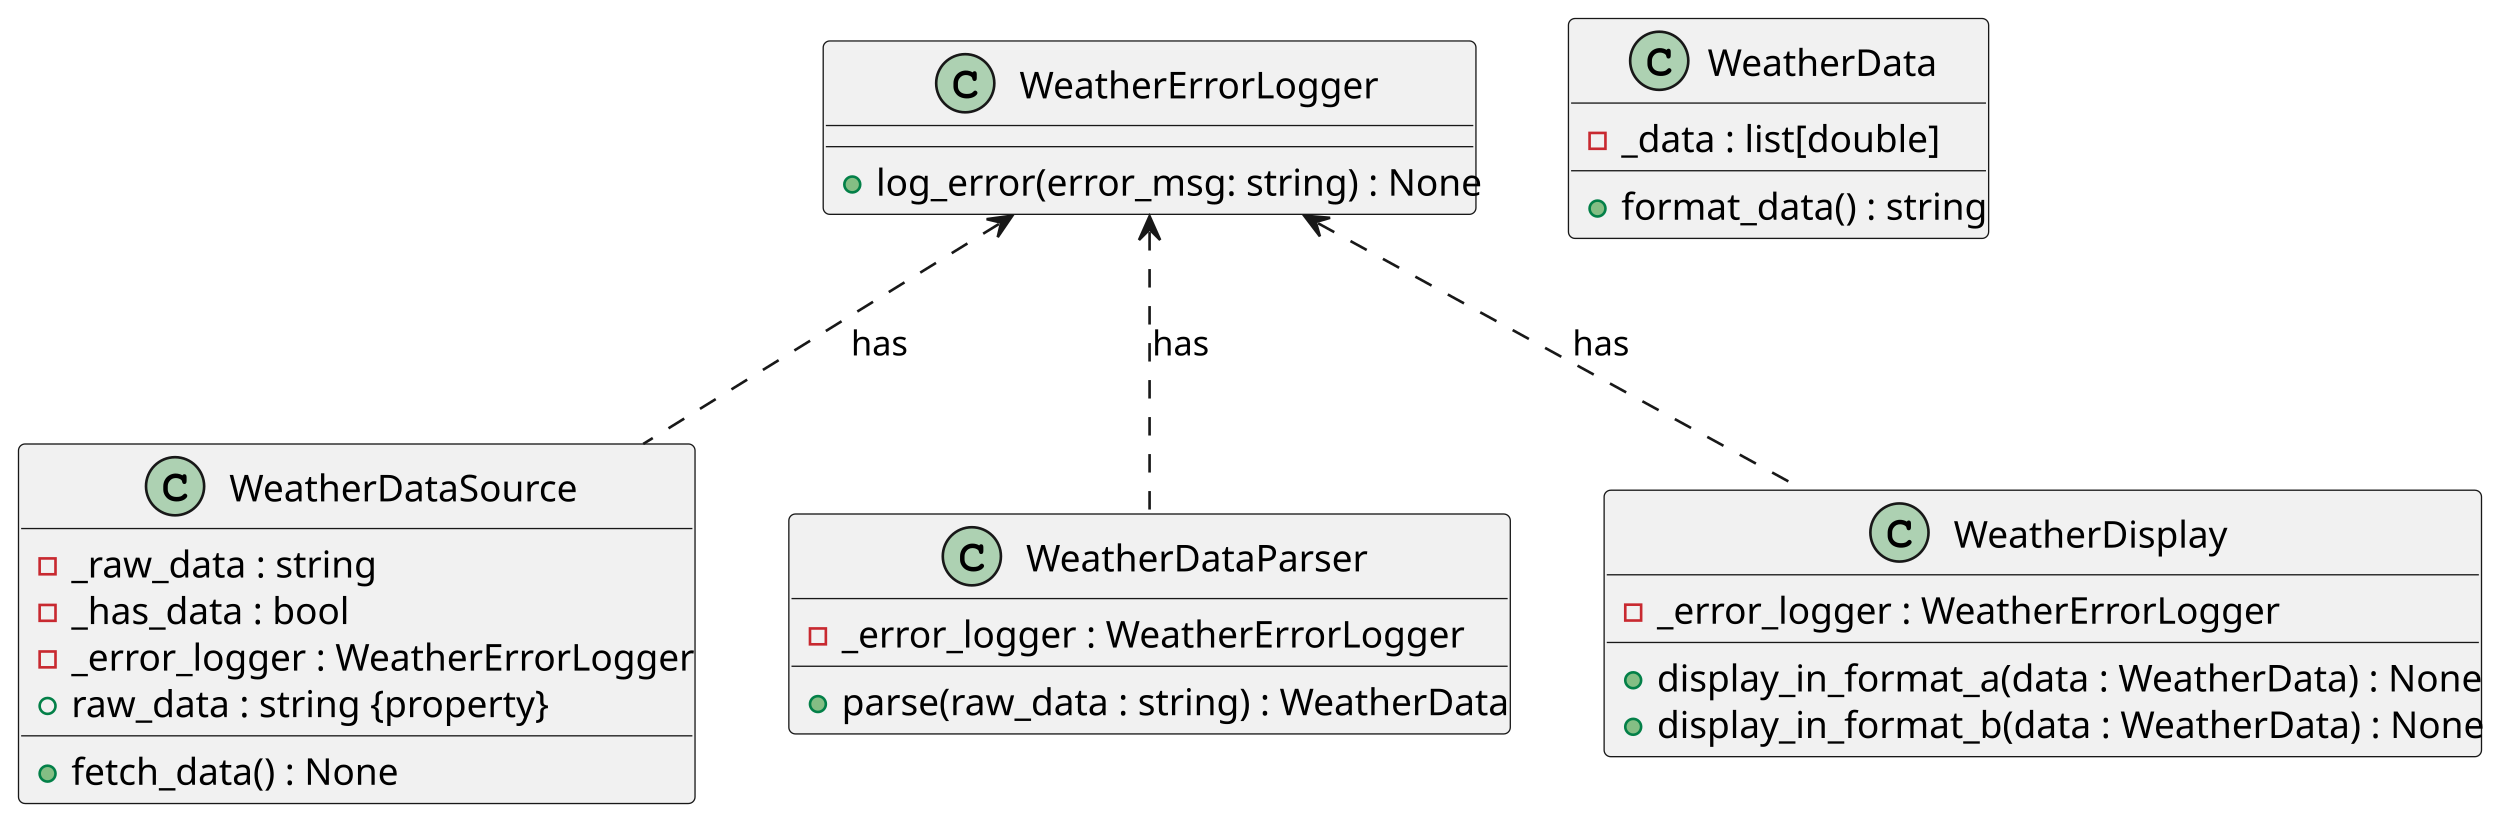
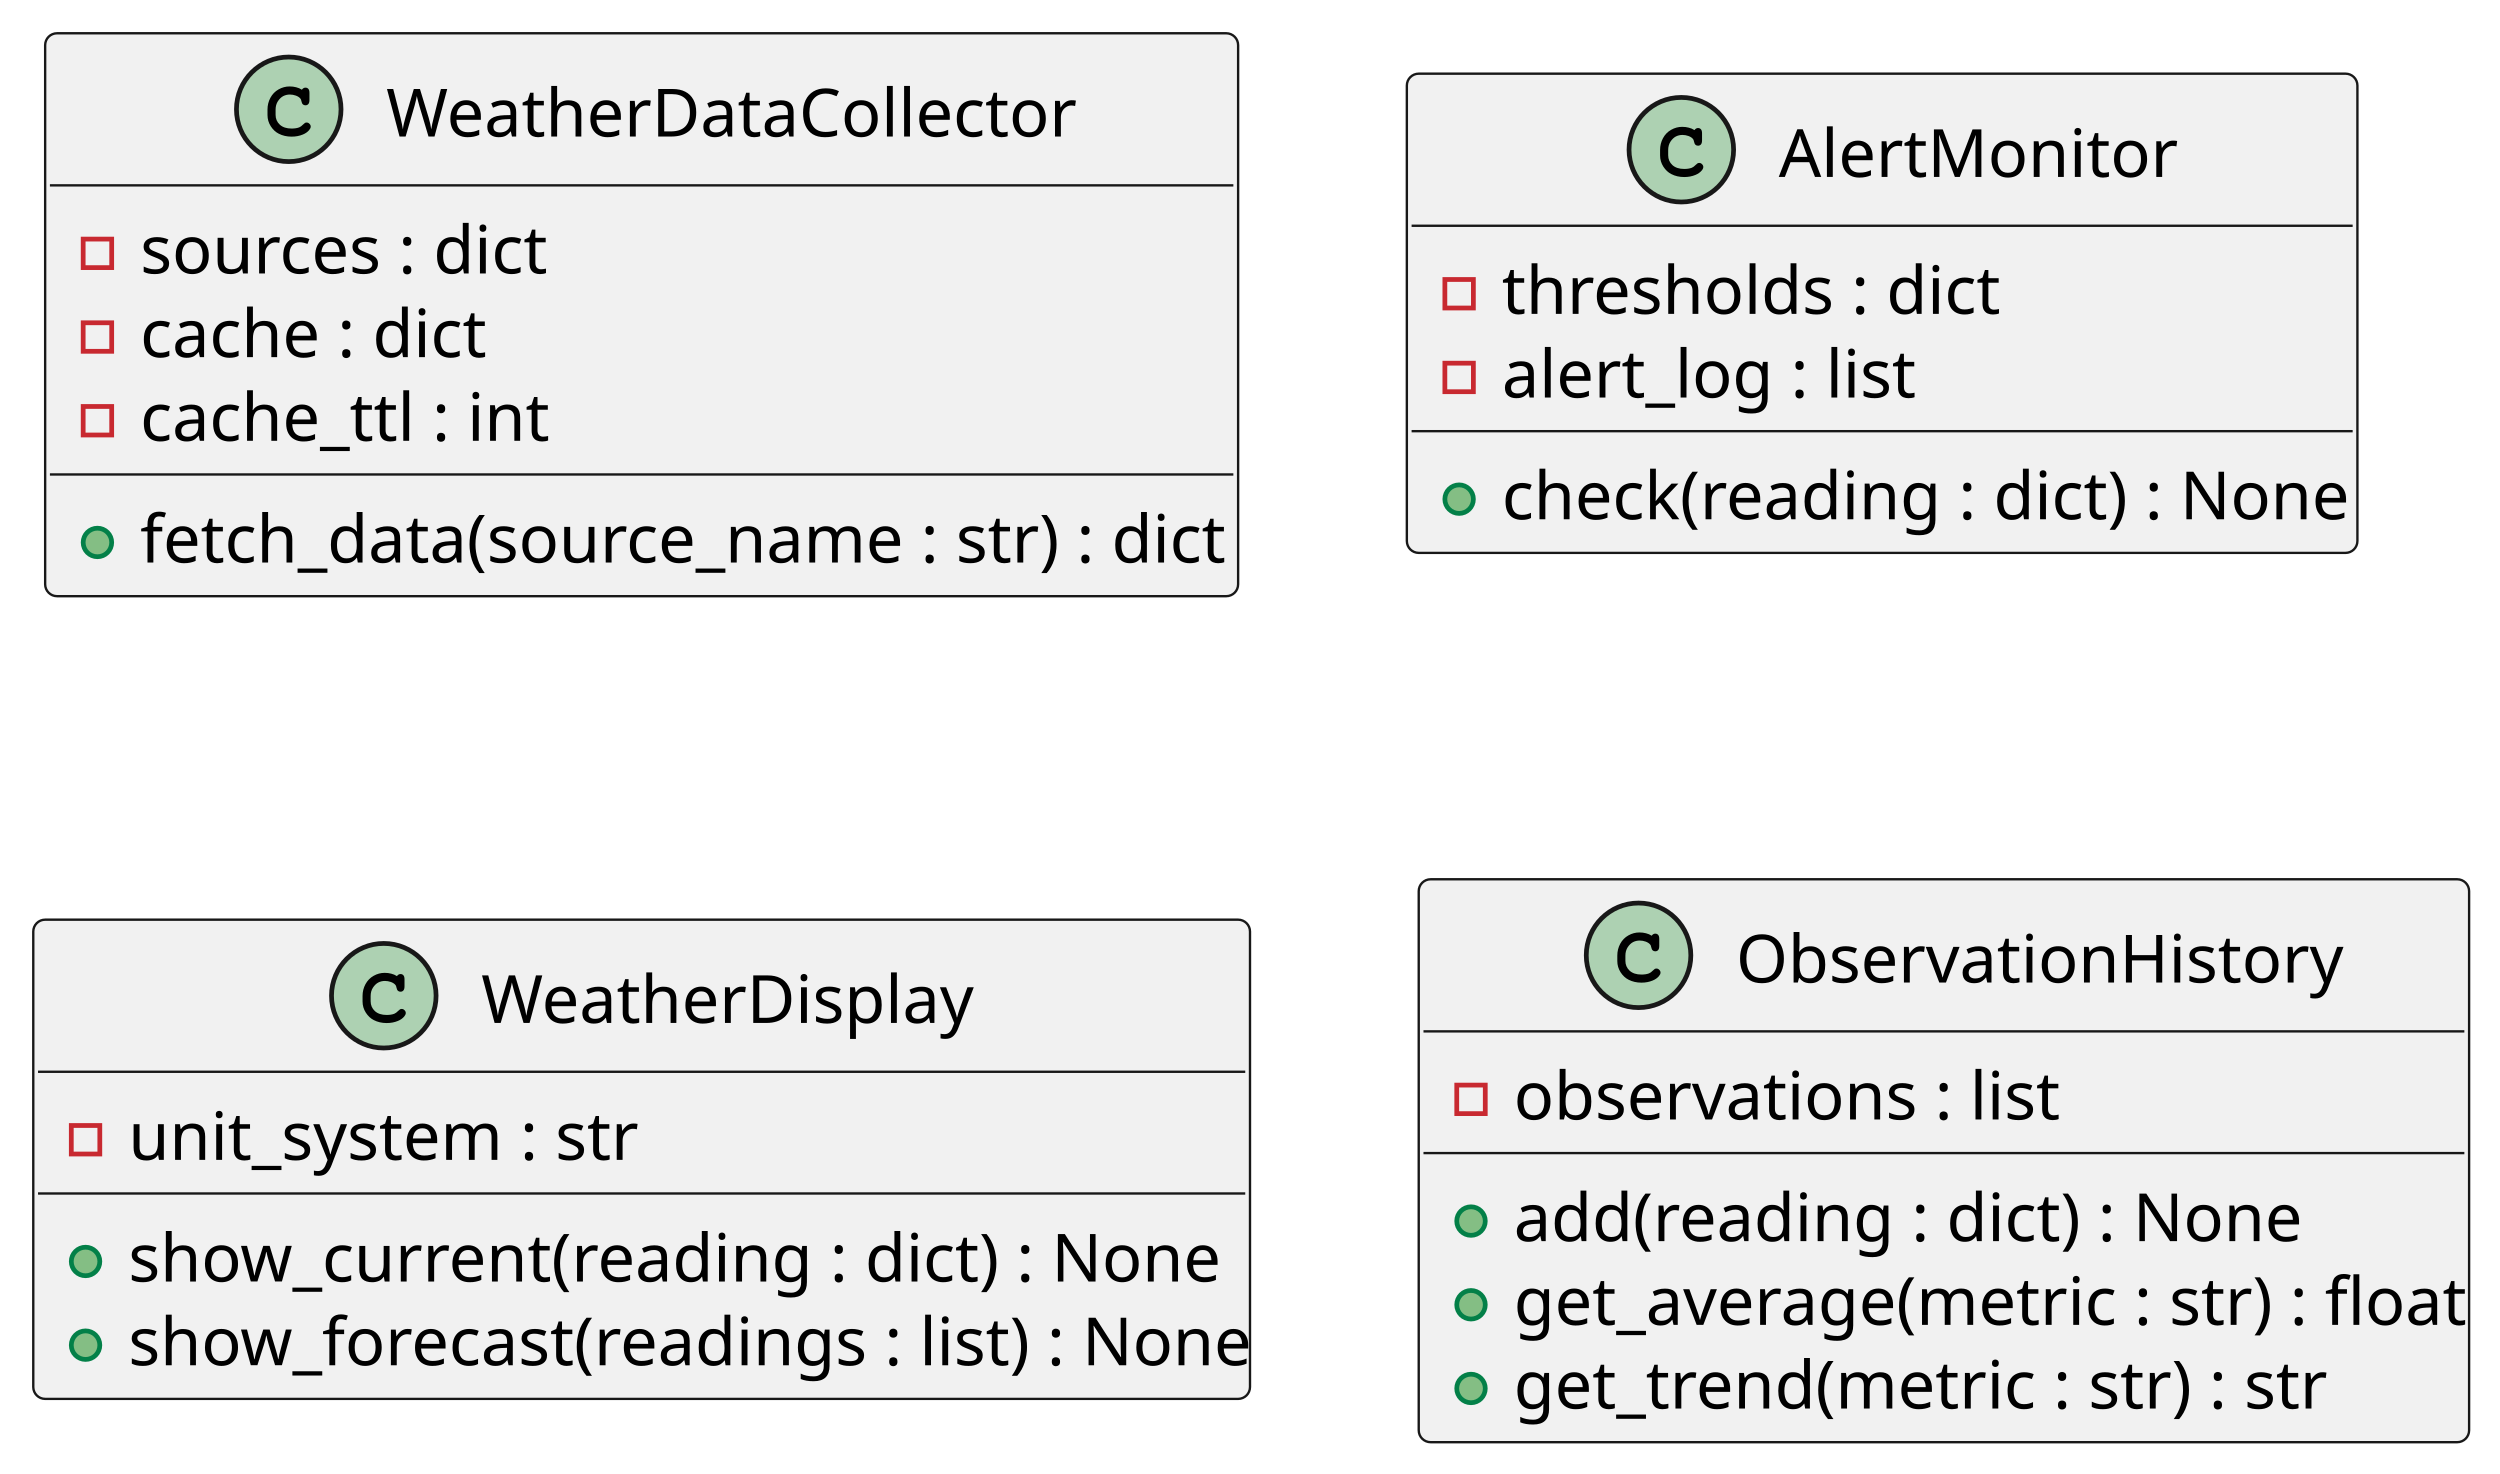
- <svg xmlns="http://www.w3.org/2000/svg" contentStyleType="text/css" height="311px" preserveAspectRatio="none" style="width:946px;height:311px;background:#FFFFFF;" version="1.1" viewBox="0 0 946 311" width="946px" zoomAndPan="magnify">
+ <svg xmlns="http://www.w3.org/2000/svg" contentStyleType="text/css" height="310px" preserveAspectRatio="none" style="width:526px;height:310px;background:#FFFFFF;" version="1.1" viewBox="0 0 526 310" width="526px" zoomAndPan="magnify">
  <defs />
  <g>
-     <g id="elem_WeatherErrorLogger">
-       <rect codeLine="2" fill="#F1F1F1" height="65.609" id="WeatherErrorLogger" rx="2.5" ry="2.5" style="stroke:#181818;stroke-width:0.5;" width="247" x="311.5" y="15.5" />
-       <ellipse cx="365.25" cy="31.5" fill="#ADD1B2" rx="11" ry="11" style="stroke:#181818;stroke-width:1.0;" />
-       <path d="M368.016,27.375 Q368.172,27.156 368.359,27.047 Q368.547,26.938 368.766,26.938 Q369.141,26.938 369.375,27.203 Q369.609,27.453 369.609,28.062 L369.609,29.516 Q369.609,30.125 369.375,30.391 Q369.141,30.656 368.766,30.656 Q368.422,30.656 368.219,30.453 Q368.016,30.266 367.906,29.75 Q367.859,29.391 367.672,29.203 Q367.344,28.828 366.734,28.609 Q366.125,28.391 365.5,28.391 Q364.734,28.391 364.094,28.719 Q363.469,29.047 362.969,29.797 Q362.484,30.547 362.484,31.578 L362.484,32.672 Q362.484,33.906 363.375,34.734 Q364.266,35.547 365.859,35.547 Q366.797,35.547 367.453,35.297 Q367.844,35.141 368.266,34.703 Q368.531,34.438 368.672,34.359 Q368.828,34.281 369.031,34.281 Q369.359,34.281 369.609,34.547 Q369.875,34.797 369.875,35.141 Q369.875,35.484 369.531,35.891 Q369.031,36.469 368.234,36.797 Q367.156,37.25 365.859,37.25 Q364.344,37.25 363.141,36.625 Q362.156,36.125 361.469,35.062 Q360.781,33.984 360.781,32.703 L360.781,31.547 Q360.781,30.219 361.391,29.078 Q362.016,27.922 363.109,27.312 Q364.203,26.688 365.438,26.688 Q366.172,26.688 366.812,26.859 Q367.469,27.016 368.016,27.375 Z " fill="#000000" />
-       <text fill="#000000" font-family="sans-serif" font-size="14" lengthAdjust="spacing" textLength="131" x="385.75" y="37.228">WeatherErrorLogger</text>
-       <line style="stroke:#181818;stroke-width:0.5;" x1="312.5" x2="557.5" y1="47.5" y2="47.5" />
-       <line style="stroke:#181818;stroke-width:0.5;" x1="312.5" x2="557.5" y1="55.5" y2="55.5" />
-       <ellipse cx="322.5" cy="69.805" fill="#84BE84" rx="3" ry="3" style="stroke:#038048;stroke-width:1.0;" />
-       <text fill="#000000" font-family="sans-serif" font-size="14" lengthAdjust="spacing" textLength="221" x="331.5" y="74.033">log_error(error_msg: string) : None</text>
+     <g id="elem_WeatherDataCollector">
+       <rect codeLine="2" fill="#F1F1F1" height="118.438" id="WeatherDataCollector" rx="2.5" ry="2.5" style="stroke:#181818;stroke-width:0.5;" width="251" x="9.5" y="7" />
+       <ellipse cx="60.75" cy="23" fill="#ADD1B2" rx="11" ry="11" style="stroke:#181818;stroke-width:1.0;" />
+       <path d="M63.516,18.875 Q63.672,18.656 63.859,18.547 Q64.047,18.438 64.266,18.438 Q64.641,18.438 64.875,18.703 Q65.109,18.953 65.109,19.562 L65.109,21.016 Q65.109,21.625 64.875,21.891 Q64.641,22.156 64.266,22.156 Q63.922,22.156 63.719,21.953 Q63.516,21.766 63.406,21.25 Q63.359,20.891 63.172,20.703 Q62.844,20.328 62.234,20.109 Q61.625,19.891 61,19.891 Q60.234,19.891 59.594,20.219 Q58.969,20.547 58.469,21.297 Q57.984,22.047 57.984,23.078 L57.984,24.172 Q57.984,25.406 58.875,26.234 Q59.766,27.047 61.359,27.047 Q62.297,27.047 62.953,26.797 Q63.344,26.641 63.766,26.203 Q64.031,25.938 64.172,25.859 Q64.328,25.781 64.531,25.781 Q64.859,25.781 65.109,26.047 Q65.375,26.297 65.375,26.641 Q65.375,26.984 65.031,27.391 Q64.531,27.969 63.734,28.297 Q62.656,28.75 61.359,28.75 Q59.844,28.75 58.641,28.125 Q57.656,27.625 56.969,26.562 Q56.281,25.484 56.281,24.203 L56.281,23.047 Q56.281,21.719 56.891,20.578 Q57.516,19.422 58.609,18.812 Q59.703,18.188 60.938,18.188 Q61.672,18.188 62.312,18.359 Q62.969,18.516 63.516,18.875 Z " fill="#000000" />
+       <text fill="#000000" font-family="sans-serif" font-size="14" lengthAdjust="spacing" textLength="140" x="81.25" y="28.729">WeatherDataCollector</text>
+       <line style="stroke:#181818;stroke-width:0.5;" x1="10.5" x2="259.5" y1="39" y2="39" />
+       <rect fill="none" height="6" style="stroke:#C82930;stroke-width:1.0;" width="6" x="17.5" y="50.305" />
+       <text fill="#000000" font-family="sans-serif" font-size="14" lengthAdjust="spacing" textLength="84" x="29.5" y="57.533">sources : dict</text>
+       <rect fill="none" height="6" style="stroke:#C82930;stroke-width:1.0;" width="6" x="17.5" y="67.914" />
+       <text fill="#000000" font-family="sans-serif" font-size="14" lengthAdjust="spacing" textLength="72" x="29.5" y="75.143">cache : dict</text>
+       <rect fill="none" height="6" style="stroke:#C82930;stroke-width:1.0;" width="6" x="17.5" y="85.523" />
+       <text fill="#000000" font-family="sans-serif" font-size="14" lengthAdjust="spacing" textLength="84" x="29.5" y="92.752">cache_ttl : int</text>
+       <line style="stroke:#181818;stroke-width:0.5;" x1="10.5" x2="259.5" y1="99.828" y2="99.828" />
+       <ellipse cx="20.5" cy="114.133" fill="#84BE84" rx="3" ry="3" style="stroke:#038048;stroke-width:1.0;" />
+       <text fill="#000000" font-family="sans-serif" font-size="14" lengthAdjust="spacing" textLength="225" x="29.5" y="118.361">fetch_data(source_name : str) : dict</text>
    </g>
-     <g id="elem_WeatherData">
-       <rect codeLine="6" fill="#F1F1F1" height="83.219" id="WeatherData" rx="2.5" ry="2.5" style="stroke:#181818;stroke-width:0.5;" width="159" x="593.5" y="7" />
-       <ellipse cx="627.85" cy="23" fill="#ADD1B2" rx="11" ry="11" style="stroke:#181818;stroke-width:1.0;" />
-       <path d="M630.616,18.875 Q630.772,18.656 630.959,18.547 Q631.147,18.438 631.366,18.438 Q631.741,18.438 631.975,18.703 Q632.209,18.953 632.209,19.562 L632.209,21.016 Q632.209,21.625 631.975,21.891 Q631.741,22.156 631.366,22.156 Q631.022,22.156 630.819,21.953 Q630.616,21.766 630.506,21.25 Q630.459,20.891 630.272,20.703 Q629.944,20.328 629.334,20.109 Q628.725,19.891 628.1,19.891 Q627.334,19.891 626.694,20.219 Q626.069,20.547 625.569,21.297 Q625.084,22.047 625.084,23.078 L625.084,24.172 Q625.084,25.406 625.975,26.234 Q626.866,27.047 628.459,27.047 Q629.397,27.047 630.053,26.797 Q630.444,26.641 630.866,26.203 Q631.131,25.938 631.272,25.859 Q631.428,25.781 631.631,25.781 Q631.959,25.781 632.209,26.047 Q632.475,26.297 632.475,26.641 Q632.475,26.984 632.131,27.391 Q631.631,27.969 630.834,28.297 Q629.756,28.75 628.459,28.75 Q626.944,28.75 625.741,28.125 Q624.756,27.625 624.069,26.562 Q623.381,25.484 623.381,24.203 L623.381,23.047 Q623.381,21.719 623.991,20.578 Q624.616,19.422 625.709,18.812 Q626.803,18.188 628.038,18.188 Q628.772,18.188 629.413,18.359 Q630.069,18.516 630.616,18.875 Z " fill="#000000" />
-       <text fill="#000000" font-family="sans-serif" font-size="14" lengthAdjust="spacing" textLength="84" x="646.15" y="28.729">WeatherData</text>
-       <line style="stroke:#181818;stroke-width:0.5;" x1="594.5" x2="751.5" y1="39" y2="39" />
-       <rect fill="none" height="6" style="stroke:#C82930;stroke-width:1.0;" width="6" x="601.5" y="50.305" />
-       <text fill="#000000" font-family="sans-serif" font-size="14" lengthAdjust="spacing" textLength="116" x="613.5" y="57.533">_data : list[double]</text>
-       <line style="stroke:#181818;stroke-width:0.5;" x1="594.5" x2="751.5" y1="64.609" y2="64.609" />
-       <ellipse cx="604.5" cy="78.914" fill="#84BE84" rx="3" ry="3" style="stroke:#038048;stroke-width:1.0;" />
-       <text fill="#000000" font-family="sans-serif" font-size="14" lengthAdjust="spacing" textLength="133" x="613.5" y="83.143">format_data() : string</text>
-     </g>
-     <g id="elem_WeatherDataSource">
-       <rect codeLine="11" fill="#F1F1F1" height="136.047" id="WeatherDataSource" rx="2.5" ry="2.5" style="stroke:#181818;stroke-width:0.5;" width="256" x="7" y="168" />
-       <ellipse cx="66.25" cy="184" fill="#ADD1B2" rx="11" ry="11" style="stroke:#181818;stroke-width:1.0;" />
-       <path d="M69.016,179.875 Q69.172,179.656 69.359,179.547 Q69.547,179.438 69.766,179.438 Q70.141,179.438 70.375,179.703 Q70.609,179.953 70.609,180.562 L70.609,182.016 Q70.609,182.625 70.375,182.891 Q70.141,183.156 69.766,183.156 Q69.422,183.156 69.219,182.953 Q69.016,182.766 68.906,182.25 Q68.859,181.891 68.672,181.703 Q68.344,181.328 67.734,181.109 Q67.125,180.891 66.5,180.891 Q65.734,180.891 65.094,181.219 Q64.469,181.547 63.969,182.297 Q63.484,183.047 63.484,184.078 L63.484,185.172 Q63.484,186.406 64.375,187.234 Q65.266,188.047 66.859,188.047 Q67.797,188.047 68.453,187.797 Q68.844,187.641 69.266,187.203 Q69.531,186.938 69.672,186.859 Q69.828,186.781 70.031,186.781 Q70.359,186.781 70.609,187.047 Q70.875,187.297 70.875,187.641 Q70.875,187.984 70.531,188.391 Q70.031,188.969 69.234,189.297 Q68.156,189.75 66.859,189.75 Q65.344,189.75 64.141,189.125 Q63.156,188.625 62.469,187.562 Q61.781,186.484 61.781,185.203 L61.781,184.047 Q61.781,182.719 62.391,181.578 Q63.016,180.422 64.109,179.812 Q65.203,179.188 66.438,179.188 Q67.172,179.188 67.812,179.359 Q68.469,179.516 69.016,179.875 Z " fill="#000000" />
-       <text fill="#000000" font-family="sans-serif" font-size="14" lengthAdjust="spacing" textLength="129" x="86.75" y="189.728">WeatherDataSource</text>
-       <line style="stroke:#181818;stroke-width:0.5;" x1="8" x2="262" y1="200" y2="200" />
-       <rect fill="none" height="6" style="stroke:#C82930;stroke-width:1.0;" width="6" x="15" y="211.305" />
-       <text fill="#000000" font-family="sans-serif" font-size="14" lengthAdjust="spacing" textLength="113" x="27" y="218.533">_raw_data : string</text>
-       <rect fill="none" height="6" style="stroke:#C82930;stroke-width:1.0;" width="6" x="15" y="228.914" />
-       <text fill="#000000" font-family="sans-serif" font-size="14" lengthAdjust="spacing" textLength="106" x="27" y="236.143">_has_data : bool</text>
-       <rect fill="none" height="6" style="stroke:#C82930;stroke-width:1.0;" width="6" x="15" y="246.523" />
-       <text fill="#000000" font-family="sans-serif" font-size="14" lengthAdjust="spacing" textLength="230" x="27" y="253.752">_error_logger : WeatherErrorLogger</text>
-       <ellipse cx="18" cy="267.133" fill="none" rx="3" ry="3" style="stroke:#038048;stroke-width:1.0;" />
-       <text fill="#000000" font-family="sans-serif" font-size="14" lengthAdjust="spacing" textLength="172" x="27" y="271.361">raw_data : string {property}</text>
-       <line style="stroke:#181818;stroke-width:0.5;" x1="8" x2="262" y1="278.438" y2="278.438" />
-       <ellipse cx="18" cy="292.742" fill="#84BE84" rx="3" ry="3" style="stroke:#038048;stroke-width:1.0;" />
-       <text fill="#000000" font-family="sans-serif" font-size="14" lengthAdjust="spacing" textLength="122" x="27" y="296.971">fetch_data() : None</text>
-     </g>
-     <g id="elem_WeatherDataParser">
-       <rect codeLine="19" fill="#F1F1F1" height="83.219" id="WeatherDataParser" rx="2.5" ry="2.5" style="stroke:#181818;stroke-width:0.5;" width="273" x="298.5" y="194.5" />
-       <ellipse cx="367.75" cy="210.5" fill="#ADD1B2" rx="11" ry="11" style="stroke:#181818;stroke-width:1.0;" />
-       <path d="M370.516,206.375 Q370.672,206.156 370.859,206.047 Q371.047,205.938 371.266,205.938 Q371.641,205.938 371.875,206.203 Q372.109,206.453 372.109,207.062 L372.109,208.516 Q372.109,209.125 371.875,209.391 Q371.641,209.656 371.266,209.656 Q370.922,209.656 370.719,209.453 Q370.516,209.266 370.406,208.75 Q370.359,208.391 370.172,208.203 Q369.844,207.828 369.234,207.609 Q368.625,207.391 368,207.391 Q367.234,207.391 366.594,207.719 Q365.969,208.047 365.469,208.797 Q364.984,209.547 364.984,210.578 L364.984,211.672 Q364.984,212.906 365.875,213.734 Q366.766,214.547 368.359,214.547 Q369.297,214.547 369.953,214.297 Q370.344,214.141 370.766,213.703 Q371.031,213.438 371.172,213.359 Q371.328,213.281 371.531,213.281 Q371.859,213.281 372.109,213.547 Q372.375,213.797 372.375,214.141 Q372.375,214.484 372.031,214.891 Q371.531,215.469 370.734,215.797 Q369.656,216.25 368.359,216.25 Q366.844,216.25 365.641,215.625 Q364.656,215.125 363.969,214.062 Q363.281,212.984 363.281,211.703 L363.281,210.547 Q363.281,209.219 363.891,208.078 Q364.516,206.922 365.609,206.312 Q366.703,205.688 367.938,205.688 Q368.672,205.688 369.312,205.859 Q369.969,206.016 370.516,206.375 Z " fill="#000000" />
-       <text fill="#000000" font-family="sans-serif" font-size="14" lengthAdjust="spacing" textLength="126" x="388.25" y="216.228">WeatherDataParser</text>
-       <line style="stroke:#181818;stroke-width:0.5;" x1="299.5" x2="570.5" y1="226.5" y2="226.5" />
-       <rect fill="none" height="6" style="stroke:#C82930;stroke-width:1.0;" width="6" x="306.5" y="237.805" />
-       <text fill="#000000" font-family="sans-serif" font-size="14" lengthAdjust="spacing" textLength="230" x="318.5" y="245.033">_error_logger : WeatherErrorLogger</text>
-       <line style="stroke:#181818;stroke-width:0.5;" x1="299.5" x2="570.5" y1="252.109" y2="252.109" />
-       <ellipse cx="309.5" cy="266.414" fill="#84BE84" rx="3" ry="3" style="stroke:#038048;stroke-width:1.0;" />
-       <text fill="#000000" font-family="sans-serif" font-size="14" lengthAdjust="spacing" textLength="247" x="318.5" y="270.643">parse(raw_data : string) : WeatherData</text>
+     <g id="elem_AlertMonitor">
+       <rect codeLine="9" fill="#F1F1F1" height="100.828" id="AlertMonitor" rx="2.5" ry="2.5" style="stroke:#181818;stroke-width:0.5;" width="200" x="296" y="15.5" />
+       <ellipse cx="353.75" cy="31.5" fill="#ADD1B2" rx="11" ry="11" style="stroke:#181818;stroke-width:1.0;" />
+       <path d="M356.516,27.375 Q356.672,27.156 356.859,27.047 Q357.047,26.938 357.266,26.938 Q357.641,26.938 357.875,27.203 Q358.109,27.453 358.109,28.062 L358.109,29.516 Q358.109,30.125 357.875,30.391 Q357.641,30.656 357.266,30.656 Q356.922,30.656 356.719,30.453 Q356.516,30.266 356.406,29.75 Q356.359,29.391 356.172,29.203 Q355.844,28.828 355.234,28.609 Q354.625,28.391 354,28.391 Q353.234,28.391 352.594,28.719 Q351.969,29.047 351.469,29.797 Q350.984,30.547 350.984,31.578 L350.984,32.672 Q350.984,33.906 351.875,34.734 Q352.766,35.547 354.359,35.547 Q355.297,35.547 355.953,35.297 Q356.344,35.141 356.766,34.703 Q357.031,34.438 357.172,34.359 Q357.328,34.281 357.531,34.281 Q357.859,34.281 358.109,34.547 Q358.375,34.797 358.375,35.141 Q358.375,35.484 358.031,35.891 Q357.531,36.469 356.734,36.797 Q355.656,37.25 354.359,37.25 Q352.844,37.25 351.641,36.625 Q350.656,36.125 349.969,35.062 Q349.281,33.984 349.281,32.703 L349.281,31.547 Q349.281,30.219 349.891,29.078 Q350.516,27.922 351.609,27.312 Q352.703,26.688 353.938,26.688 Q354.672,26.688 355.312,26.859 Q355.969,27.016 356.516,27.375 Z " fill="#000000" />
+       <text fill="#000000" font-family="sans-serif" font-size="14" lengthAdjust="spacing" textLength="76" x="374.25" y="37.228">AlertMonitor</text>
+       <line style="stroke:#181818;stroke-width:0.5;" x1="297" x2="495" y1="47.5" y2="47.5" />
+       <rect fill="none" height="6" style="stroke:#C82930;stroke-width:1.0;" width="6" x="304" y="58.805" />
+       <text fill="#000000" font-family="sans-serif" font-size="14" lengthAdjust="spacing" textLength="100" x="316" y="66.033">thresholds : dict</text>
+       <rect fill="none" height="6" style="stroke:#C82930;stroke-width:1.0;" width="6" x="304" y="76.414" />
+       <text fill="#000000" font-family="sans-serif" font-size="14" lengthAdjust="spacing" textLength="84" x="316" y="83.643">alert_log : list</text>
+       <line style="stroke:#181818;stroke-width:0.5;" x1="297" x2="495" y1="90.719" y2="90.719" />
+       <ellipse cx="307" cy="105.023" fill="#84BE84" rx="3" ry="3" style="stroke:#038048;stroke-width:1.0;" />
+       <text fill="#000000" font-family="sans-serif" font-size="14" lengthAdjust="spacing" textLength="174" x="316" y="109.252">check(reading : dict) : None</text>
    </g>
    <g id="elem_WeatherDisplay">
-       <rect codeLine="24" fill="#F1F1F1" height="100.828" id="WeatherDisplay" rx="2.5" ry="2.5" style="stroke:#181818;stroke-width:0.5;" width="332" x="607" y="185.5" />
-       <ellipse cx="718.75" cy="201.5" fill="#ADD1B2" rx="11" ry="11" style="stroke:#181818;stroke-width:1.0;" />
-       <path d="M721.516,197.375 Q721.672,197.156 721.859,197.047 Q722.047,196.938 722.266,196.938 Q722.641,196.938 722.875,197.203 Q723.109,197.453 723.109,198.062 L723.109,199.516 Q723.109,200.125 722.875,200.391 Q722.641,200.656 722.266,200.656 Q721.922,200.656 721.719,200.453 Q721.516,200.266 721.406,199.75 Q721.359,199.391 721.172,199.203 Q720.844,198.828 720.234,198.609 Q719.625,198.391 719,198.391 Q718.234,198.391 717.594,198.719 Q716.969,199.047 716.469,199.797 Q715.984,200.547 715.984,201.578 L715.984,202.672 Q715.984,203.906 716.875,204.734 Q717.766,205.547 719.359,205.547 Q720.297,205.547 720.953,205.297 Q721.344,205.141 721.766,204.703 Q722.031,204.438 722.172,204.359 Q722.328,204.281 722.531,204.281 Q722.859,204.281 723.109,204.547 Q723.375,204.797 723.375,205.141 Q723.375,205.484 723.031,205.891 Q722.531,206.469 721.734,206.797 Q720.656,207.25 719.359,207.25 Q717.844,207.25 716.641,206.625 Q715.656,206.125 714.969,205.062 Q714.281,203.984 714.281,202.703 L714.281,201.547 Q714.281,200.219 714.891,199.078 Q715.516,197.922 716.609,197.312 Q717.703,196.688 718.938,196.688 Q719.672,196.688 720.312,196.859 Q720.969,197.016 721.516,197.375 Z " fill="#000000" />
-       <text fill="#000000" font-family="sans-serif" font-size="14" lengthAdjust="spacing" textLength="100" x="739.25" y="207.228">WeatherDisplay</text>
-       <line style="stroke:#181818;stroke-width:0.5;" x1="608" x2="938" y1="217.5" y2="217.5" />
-       <rect fill="none" height="6" style="stroke:#C82930;stroke-width:1.0;" width="6" x="615" y="228.805" />
-       <text fill="#000000" font-family="sans-serif" font-size="14" lengthAdjust="spacing" textLength="230" x="627" y="236.033">_error_logger : WeatherErrorLogger</text>
-       <line style="stroke:#181818;stroke-width:0.5;" x1="608" x2="938" y1="243.109" y2="243.109" />
-       <ellipse cx="618" cy="257.414" fill="#84BE84" rx="3" ry="3" style="stroke:#038048;stroke-width:1.0;" />
-       <text fill="#000000" font-family="sans-serif" font-size="14" lengthAdjust="spacing" textLength="306" x="627" y="261.643">display_in_format_a(data : WeatherData) : None</text>
-       <ellipse cx="618" cy="275.023" fill="#84BE84" rx="3" ry="3" style="stroke:#038048;stroke-width:1.0;" />
-       <text fill="#000000" font-family="sans-serif" font-size="14" lengthAdjust="spacing" textLength="306" x="627" y="279.252">display_in_format_b(data : WeatherData) : None</text>
+       <rect codeLine="15" fill="#F1F1F1" height="100.828" id="WeatherDisplay" rx="2.5" ry="2.5" style="stroke:#181818;stroke-width:0.5;" width="256" x="7" y="193.5" />
+       <ellipse cx="80.75" cy="209.5" fill="#ADD1B2" rx="11" ry="11" style="stroke:#181818;stroke-width:1.0;" />
+       <path d="M83.516,205.375 Q83.672,205.156 83.859,205.047 Q84.047,204.938 84.266,204.938 Q84.641,204.938 84.875,205.203 Q85.109,205.453 85.109,206.062 L85.109,207.516 Q85.109,208.125 84.875,208.391 Q84.641,208.656 84.266,208.656 Q83.922,208.656 83.719,208.453 Q83.516,208.266 83.406,207.75 Q83.359,207.391 83.172,207.203 Q82.844,206.828 82.234,206.609 Q81.625,206.391 81,206.391 Q80.234,206.391 79.594,206.719 Q78.969,207.047 78.469,207.797 Q77.984,208.547 77.984,209.578 L77.984,210.672 Q77.984,211.906 78.875,212.734 Q79.766,213.547 81.359,213.547 Q82.297,213.547 82.953,213.297 Q83.344,213.141 83.766,212.703 Q84.031,212.438 84.172,212.359 Q84.328,212.281 84.531,212.281 Q84.859,212.281 85.109,212.547 Q85.375,212.797 85.375,213.141 Q85.375,213.484 85.031,213.891 Q84.531,214.469 83.734,214.797 Q82.656,215.25 81.359,215.25 Q79.844,215.25 78.641,214.625 Q77.656,214.125 76.969,213.062 Q76.281,211.984 76.281,210.703 L76.281,209.547 Q76.281,208.219 76.891,207.078 Q77.516,205.922 78.609,205.312 Q79.703,204.688 80.938,204.688 Q81.672,204.688 82.312,204.859 Q82.969,205.016 83.516,205.375 Z " fill="#000000" />
+       <text fill="#000000" font-family="sans-serif" font-size="14" lengthAdjust="spacing" textLength="100" x="101.25" y="215.228">WeatherDisplay</text>
+       <line style="stroke:#181818;stroke-width:0.5;" x1="8" x2="262" y1="225.5" y2="225.5" />
+       <rect fill="none" height="6" style="stroke:#C82930;stroke-width:1.0;" width="6" x="15" y="236.805" />
+       <text fill="#000000" font-family="sans-serif" font-size="14" lengthAdjust="spacing" textLength="103" x="27" y="244.033">unit_system : str</text>
+       <line style="stroke:#181818;stroke-width:0.5;" x1="8" x2="262" y1="251.109" y2="251.109" />
+       <ellipse cx="18" cy="265.414" fill="#84BE84" rx="3" ry="3" style="stroke:#038048;stroke-width:1.0;" />
+       <text fill="#000000" font-family="sans-serif" font-size="14" lengthAdjust="spacing" textLength="222" x="27" y="269.643">show_current(reading : dict) : None</text>
+       <ellipse cx="18" cy="283.023" fill="#84BE84" rx="3" ry="3" style="stroke:#038048;stroke-width:1.0;" />
+       <text fill="#000000" font-family="sans-serif" font-size="14" lengthAdjust="spacing" textLength="230" x="27" y="287.252">show_forecast(readings : list) : None</text>
    </g>
-     <g id="link_WeatherErrorLogger_WeatherDataSource">
-       <path codeLine="30" d="M377.987,84.755 C339.577,108.505 291,138.54 243.4,167.98 " fill="none" id="WeatherErrorLogger-backto-WeatherDataSource" style="stroke:#181818;stroke-width:1.0;stroke-dasharray:7.0,7.0;" />
-       <polygon fill="#181818" points="383.09,81.6,373.332,82.931,378.837,84.23,377.539,89.735,383.09,81.6" style="stroke:#181818;stroke-width:1.0;" />
-       <text fill="#000000" font-family="sans-serif" font-size="13" lengthAdjust="spacing" textLength="21" x="322" y="134.495">has</text>
-     </g>
-     <g id="link_WeatherErrorLogger_WeatherDataParser">
-       <path codeLine="31" d="M435,87.81 C435,119.06 435,160.51 435,194.31 " fill="none" id="WeatherErrorLogger-backto-WeatherDataParser" style="stroke:#181818;stroke-width:1.0;stroke-dasharray:7.0,7.0;" />
-       <polygon fill="#181818" points="435,81.81,431,90.81,435,86.81,439,90.81,435,81.81" style="stroke:#181818;stroke-width:1.0;" />
-       <text fill="#000000" font-family="sans-serif" font-size="13" lengthAdjust="spacing" textLength="21" x="436" y="134.495">has</text>
-     </g>
-     <g id="link_WeatherErrorLogger_WeatherDisplay">
-       <path codeLine="32" d="M498.75,84.487 C550.8,113.057 622.51,152.41 682.5,185.33 " fill="none" id="WeatherErrorLogger-backto-WeatherDisplay" style="stroke:#181818;stroke-width:1.0;stroke-dasharray:7.0,7.0;" />
-       <polygon fill="#181818" points="493.49,81.6,499.455,89.437,497.873,84.006,503.304,82.424,493.49,81.6" style="stroke:#181818;stroke-width:1.0;" />
-       <text fill="#000000" font-family="sans-serif" font-size="13" lengthAdjust="spacing" textLength="21" x="595" y="134.495">has</text>
+     <g id="elem_ObservationHistory">
+       <rect codeLine="21" fill="#F1F1F1" height="118.438" id="ObservationHistory" rx="2.5" ry="2.5" style="stroke:#181818;stroke-width:0.5;" width="221" x="298.5" y="185" />
+       <ellipse cx="344.75" cy="201" fill="#ADD1B2" rx="11" ry="11" style="stroke:#181818;stroke-width:1.0;" />
+       <path d="M347.516,196.875 Q347.672,196.656 347.859,196.547 Q348.047,196.438 348.266,196.438 Q348.641,196.438 348.875,196.703 Q349.109,196.953 349.109,197.562 L349.109,199.016 Q349.109,199.625 348.875,199.891 Q348.641,200.156 348.266,200.156 Q347.922,200.156 347.719,199.953 Q347.516,199.766 347.406,199.25 Q347.359,198.891 347.172,198.703 Q346.844,198.328 346.234,198.109 Q345.625,197.891 345,197.891 Q344.234,197.891 343.594,198.219 Q342.969,198.547 342.469,199.297 Q341.984,200.047 341.984,201.078 L341.984,202.172 Q341.984,203.406 342.875,204.234 Q343.766,205.047 345.359,205.047 Q346.297,205.047 346.953,204.797 Q347.344,204.641 347.766,204.203 Q348.031,203.938 348.172,203.859 Q348.328,203.781 348.531,203.781 Q348.859,203.781 349.109,204.047 Q349.375,204.297 349.375,204.641 Q349.375,204.984 349.031,205.391 Q348.531,205.969 347.734,206.297 Q346.656,206.75 345.359,206.75 Q343.844,206.75 342.641,206.125 Q341.656,205.625 340.969,204.562 Q340.281,203.484 340.281,202.203 L340.281,201.047 Q340.281,199.719 340.891,198.578 Q341.516,197.422 342.609,196.812 Q343.703,196.188 344.938,196.188 Q345.672,196.188 346.312,196.359 Q346.969,196.516 347.516,196.875 Z " fill="#000000" />
+       <text fill="#000000" font-family="sans-serif" font-size="14" lengthAdjust="spacing" textLength="120" x="365.25" y="206.728">ObservationHistory</text>
+       <line style="stroke:#181818;stroke-width:0.5;" x1="299.5" x2="518.5" y1="217" y2="217" />
+       <rect fill="none" height="6" style="stroke:#C82930;stroke-width:1.0;" width="6" x="306.5" y="228.305" />
+       <text fill="#000000" font-family="sans-serif" font-size="14" lengthAdjust="spacing" textLength="110" x="318.5" y="235.533">observations : list</text>
+       <line style="stroke:#181818;stroke-width:0.5;" x1="299.5" x2="518.5" y1="242.609" y2="242.609" />
+       <ellipse cx="309.5" cy="256.914" fill="#84BE84" rx="3" ry="3" style="stroke:#038048;stroke-width:1.0;" />
+       <text fill="#000000" font-family="sans-serif" font-size="14" lengthAdjust="spacing" textLength="161" x="318.5" y="261.143">add(reading : dict) : None</text>
+       <ellipse cx="309.5" cy="274.523" fill="#84BE84" rx="3" ry="3" style="stroke:#038048;stroke-width:1.0;" />
+       <text fill="#000000" font-family="sans-serif" font-size="14" lengthAdjust="spacing" textLength="195" x="318.5" y="278.752">get_average(metric : str) : float</text>
+       <ellipse cx="309.5" cy="292.133" fill="#84BE84" rx="3" ry="3" style="stroke:#038048;stroke-width:1.0;" />
+       <text fill="#000000" font-family="sans-serif" font-size="14" lengthAdjust="spacing" textLength="165" x="318.5" y="296.361">get_trend(metric : str) : str</text>
    </g>
  </g>
</svg>
